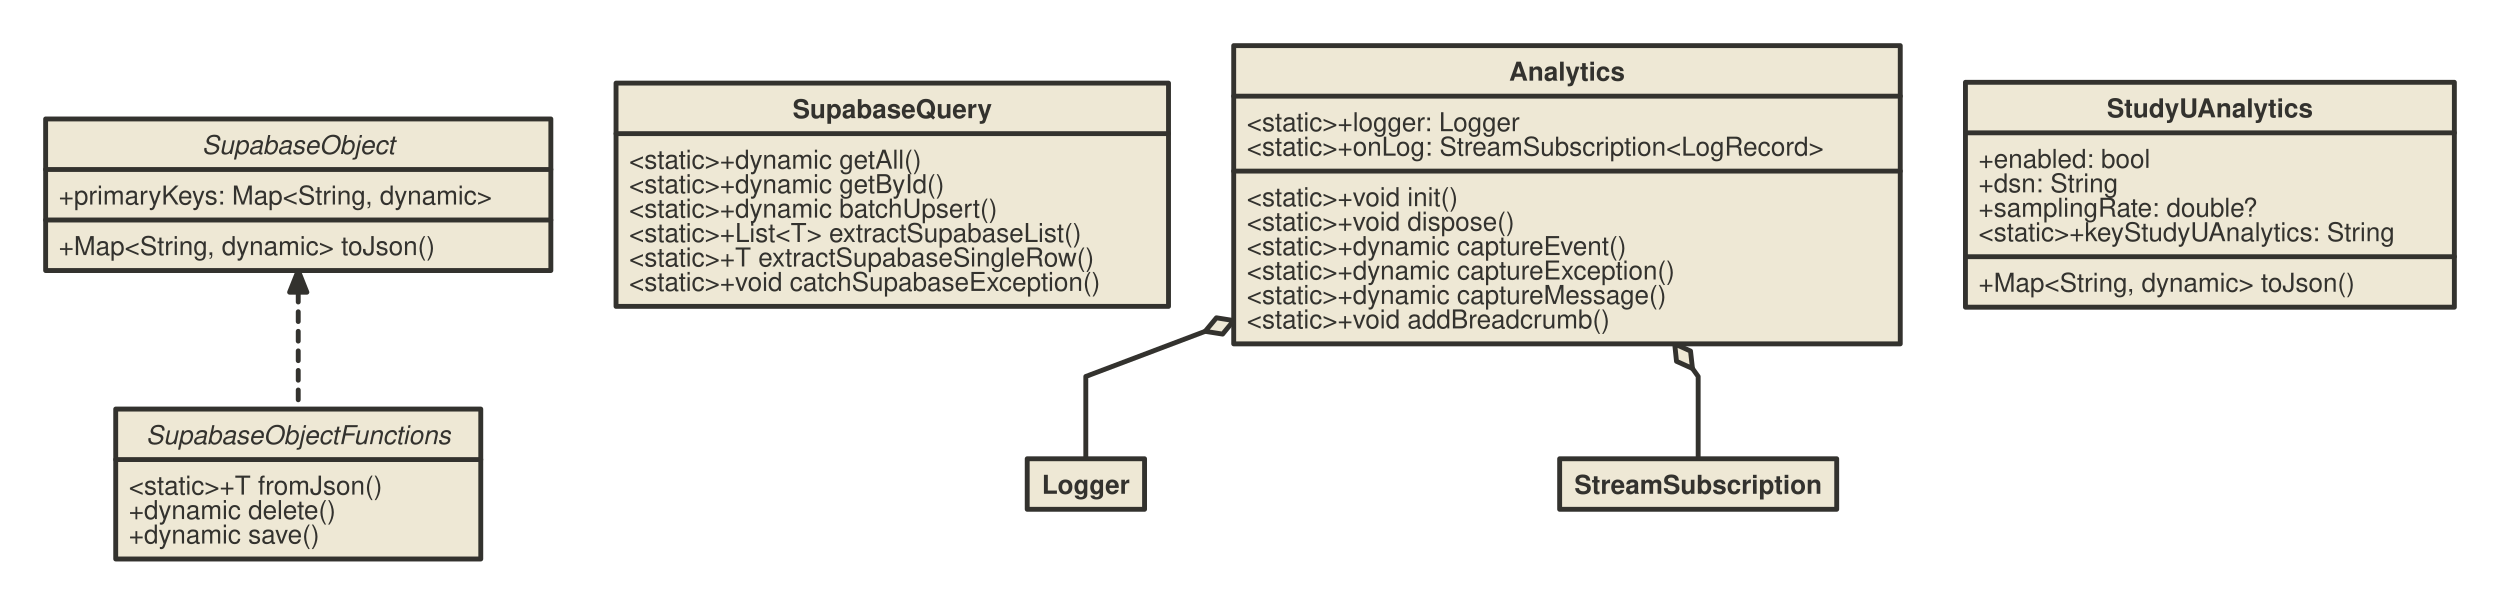
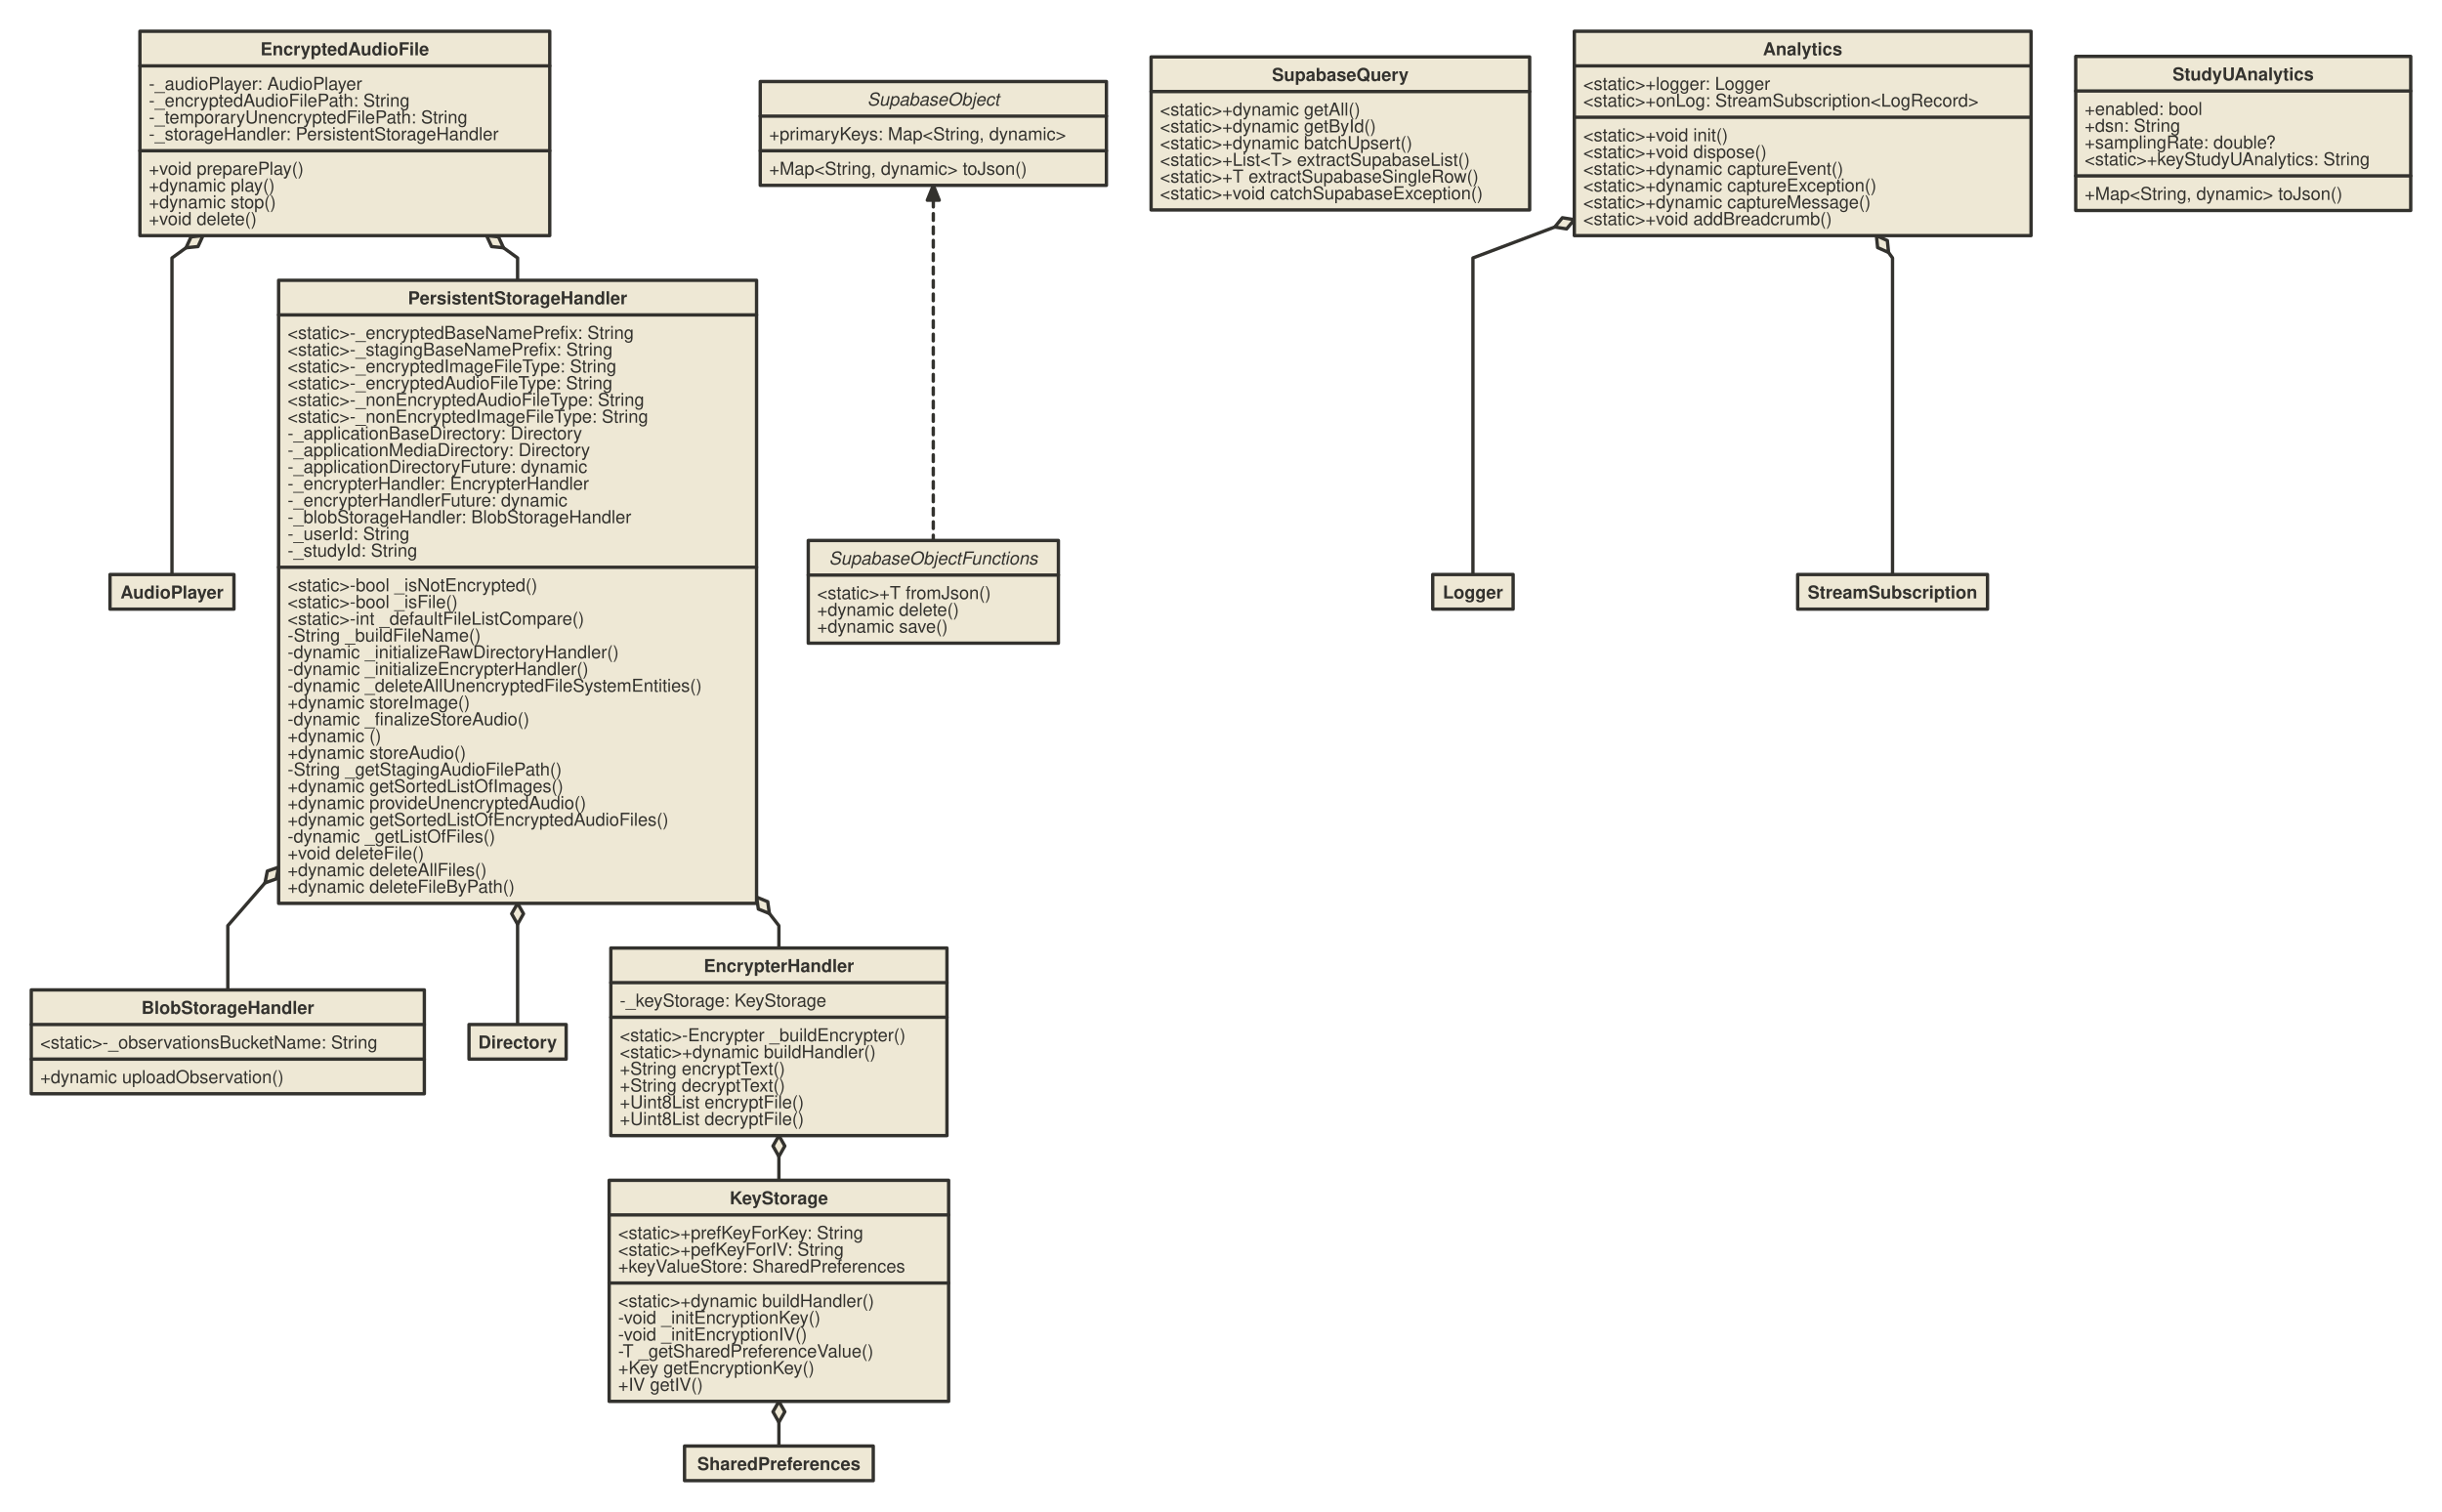
- <svg xmlns="http://www.w3.org/2000/svg" version="1.1" baseProfile="full" width="1534.0" height="371.0" viewbox="0 0 1534 371">
+ <svg xmlns="http://www.w3.org/2000/svg" version="1.1" baseProfile="full" width="2186.8" height="1354.0" viewbox="0 0 2186.75 1354">
  <g stroke-width="1.0" text-align="left" font="12pt Helvetica, Arial, sans-serif" font-size="12pt" font-family="Helvetica" font-weight="normal" font-style="normal">
    <g font-family="Helvetica" font-size="12pt" font-weight="bold" font-style="normal" stroke-width="3.0" stroke-linejoin="round" stroke-linecap="round" stroke="#33322E">
      <g stroke="transparent" fill="transparent">
-         <rect x="0.0" y="0.0" height="371.0" width="1534.0" stroke="none" />
+         <rect x="0.0" y="0.0" height="1354.0" width="2186.8" stroke="none" />
      </g>
      <g transform="translate(8, 8)" fill="#33322E">
        <g transform="translate(20, 20)" fill="#33322E" font-family="Helvetica" font-size="12pt" font-weight="normal" font-style="normal">
+           <path d="M138.6 193.9 L126 203 L126 486.5 L126.0 486.5 " fill="none" />
+           <g fill="#eee8d5">
+             <path d="M149.3 192.8 L138.6 193.9 L143.1 184.1 L153.8 183.0 Z" />
+           </g>
+           <path d="M422.9 193.9 L435.5 203 L435.5 223 L435.5 223.0 " fill="none" />
+           <g fill="#eee8d5">
+             <path d="M418.4 184.1 L422.9 193.9 L412.2 192.8 L407.7 183.0 Z" />
+           </g>
+           <path d="M435.5 799.7 L435.5 801 L435.5 889.5 L435.5 889.5 " fill="none" />
+           <g fill="#eee8d5">
+             <path d="M440.8 790.3 L435.5 799.7 L430.2 790.3 L435.5 781.0 Z" />
+           </g>
+           <path d="M661.0 790.1 L669.5 801 L669.5 821 L669.5 821.0 " fill="none" />
+           <g fill="#eee8d5">
+             <path d="M659.5 779.5 L661.0 790.1 L651.1 786.1 L649.5 775.4 Z" />
+           </g>
+           <path d="M209.3 762.7 L176 801 L176 858.5 L176.0 858.5 " fill="none" />
+           <g fill="#eee8d5">
+             <path d="M219.4 759.1 L209.3 762.7 L211.4 752.1 L221.5 748.6 Z" />
+           </g>
+           <path d="M669.5 1007.7 L669.5 1009 L669.5 1029 L669.5 1029.0 " fill="none" />
+           <g fill="#eee8d5">
+             <path d="M674.8 998.3 L669.5 1007.7 L664.2 998.3 L669.5 989.0 Z" />
+           </g>
+           <path d="M669.5 1245.7 L669.5 1247 L669.5 1267 L669.5 1267.0 " fill="none" />
+           <g fill="#eee8d5">
+             <path d="M674.8 1236.3 L669.5 1245.7 L664.2 1236.3 L669.5 1227.0 Z" />
+           </g>
          <g stroke-dasharray="6 6">
-             <path d="M155.0 151.3 L155 203 L155 223 L155.0 223.0 " fill="none" />
-           </g>
-           <path d="M160.3 151.3 L155.0 151.3 L149.7 151.3 L155.0 138.0 Z" />
-           <path d="M711.5 175.3 L638.25 203 L638.25 253.5 L638.3 253.5 " fill="none" />
-           <g fill="#eee8d5">
-             <path d="M722.2 177.0 L711.5 175.3 L718.4 167.0 L729.0 168.7 Z" />
-           </g>
-           <path d="M1010.5 198.1 L1014 203 L1014 253.5 L1014.0 253.5 " fill="none" />
-           <g fill="#eee8d5">
-             <path d="M1009.3 187.4 L1010.5 198.1 L1000.7 193.7 L999.6 183.0 Z" />
+             <path d="M807.8 151.3 L807.75 203 L807.75 456 L807.8 456.0 " fill="none" />
+           </g>
+           <path d="M813.1 151.3 L807.8 151.3 L802.4 151.3 L807.8 138.0 Z" />
+           <path d="M1364.3 175.3 L1291 203 L1291 486.5 L1291.0 486.5 " fill="none" />
+           <g fill="#eee8d5">
+             <path d="M1374.9 177.0 L1364.3 175.3 L1371.1 167.0 L1381.8 168.7 Z" />
+           </g>
+           <path d="M1663.2 198.1 L1666.75 203 L1666.75 486.5 L1666.8 486.5 " fill="none" />
+           <g fill="#eee8d5">
+             <path d="M1662.1 187.4 L1663.2 198.1 L1653.4 193.7 L1652.3 183.0 Z" />
+           </g>
+           <g data-name="EncryptedAudioFile">
+             <g fill="#eee8d5" stroke="#33322E" data-name="EncryptedAudioFile">
+               <rect x="97.3" y="0.0" height="183.0" width="367.0" data-name="EncryptedAudioFile" />
+               <path d="M97.3 31.0 L464.3 31.0" fill="none" data-name="EncryptedAudioFile" />
+               <path d="M97.3 107.0 L464.3 107.0" fill="none" data-name="EncryptedAudioFile" />
+             </g>
+             <g transform="translate(97.25, 0)" font-family="Helvetica" font-size="12pt" font-weight="bold" font-style="normal" data-name="EncryptedAudioFile">
+               <g transform="translate(8, 8)" fill="#33322E" text-align="center" data-name="EncryptedAudioFile">
+                 <text x="175.5" y="13.5" stroke="none" text-anchor="middle" data-name="EncryptedAudioFile">EncryptedAudioFile</text>
+               </g>
+             </g>
+             <g transform="translate(97.25, 31)" font-family="Helvetica" font-size="12pt" font-weight="normal" font-style="normal" data-name="EncryptedAudioFile">
+               <g transform="translate(8, 8)" fill="#33322E" text-align="left" data-name="EncryptedAudioFile">
+                 <text x="0.0" y="13.5" stroke="none" data-name="EncryptedAudioFile">-_audioPlayer: AudioPlayer</text>
+                 <text x="0.0" y="28.5" stroke="none" data-name="EncryptedAudioFile">-_encryptedAudioFilePath: String</text>
+                 <text x="0.0" y="43.5" stroke="none" data-name="EncryptedAudioFile">-_temporaryUnencryptedFilePath: String</text>
+                 <text x="0.0" y="58.5" stroke="none" data-name="EncryptedAudioFile">-_storageHandler: PersistentStorageHandler</text>
+               </g>
+             </g>
+             <g transform="translate(97.25, 107)" font-family="Helvetica" font-size="12pt" font-weight="normal" font-style="normal" data-name="EncryptedAudioFile">
+               <g transform="translate(8, 8)" fill="#33322E" text-align="left" data-name="EncryptedAudioFile">
+                 <text x="0.0" y="13.5" stroke="none" data-name="EncryptedAudioFile">+void preparePlay()</text>
+                 <text x="0.0" y="28.5" stroke="none" data-name="EncryptedAudioFile">+dynamic play()</text>
+                 <text x="0.0" y="43.5" stroke="none" data-name="EncryptedAudioFile">+dynamic stop()</text>
+                 <text x="0.0" y="58.5" stroke="none" data-name="EncryptedAudioFile">+void delete()</text>
+               </g>
+             </g>
+           </g>
+           <g data-name="AudioPlayer">
+             <g fill="#eee8d5" stroke="#33322E" data-name="AudioPlayer">
+               <rect x="70.5" y="486.5" height="31.0" width="111.0" data-name="AudioPlayer" />
+             </g>
+             <g transform="translate(70.5, 486.5)" font-family="Helvetica" font-size="12pt" font-weight="bold" font-style="normal" data-name="AudioPlayer">
+               <g transform="translate(8, 8)" fill="#33322E" text-align="center" data-name="AudioPlayer">
+                 <text x="47.5" y="13.5" stroke="none" text-anchor="middle" data-name="AudioPlayer">AudioPlayer</text>
+               </g>
+             </g>
+           </g>
+           <g data-name="PersistentStorageHandler">
+             <g fill="#eee8d5" stroke="#33322E" data-name="PersistentStorageHandler">
+               <rect x="221.5" y="223.0" height="558.0" width="428.0" data-name="PersistentStorageHandler" />
+               <path d="M221.5 254.0 L649.5 254.0" fill="none" data-name="PersistentStorageHandler" />
+               <path d="M221.5 480.0 L649.5 480.0" fill="none" data-name="PersistentStorageHandler" />
+             </g>
+             <g transform="translate(221.5, 223)" font-family="Helvetica" font-size="12pt" font-weight="bold" font-style="normal" data-name="PersistentStorageHandler">
+               <g transform="translate(8, 8)" fill="#33322E" text-align="center" data-name="PersistentStorageHandler">
+                 <text x="206.0" y="13.5" stroke="none" text-anchor="middle" data-name="PersistentStorageHandler">PersistentStorageHandler</text>
+               </g>
+             </g>
+             <g transform="translate(221.5, 254)" font-family="Helvetica" font-size="12pt" font-weight="normal" font-style="normal" data-name="PersistentStorageHandler">
+               <g transform="translate(8, 8)" fill="#33322E" text-align="left" data-name="PersistentStorageHandler">
+                 <text x="0.0" y="13.5" stroke="none" data-name="PersistentStorageHandler">&lt;static&gt;-_encryptedBaseNamePrefix: String</text>
+                 <text x="0.0" y="28.5" stroke="none" data-name="PersistentStorageHandler">&lt;static&gt;-_stagingBaseNamePrefix: String</text>
+                 <text x="0.0" y="43.5" stroke="none" data-name="PersistentStorageHandler">&lt;static&gt;-_encryptedImageFileType: String</text>
+                 <text x="0.0" y="58.5" stroke="none" data-name="PersistentStorageHandler">&lt;static&gt;-_encryptedAudioFileType: String</text>
+                 <text x="0.0" y="73.5" stroke="none" data-name="PersistentStorageHandler">&lt;static&gt;-_nonEncryptedAudioFileType: String</text>
+                 <text x="0.0" y="88.5" stroke="none" data-name="PersistentStorageHandler">&lt;static&gt;-_nonEncryptedImageFileType: String</text>
+                 <text x="0.0" y="103.5" stroke="none" data-name="PersistentStorageHandler">-_applicationBaseDirectory: Directory</text>
+                 <text x="0.0" y="118.5" stroke="none" data-name="PersistentStorageHandler">-_applicationMediaDirectory: Directory</text>
+                 <text x="0.0" y="133.5" stroke="none" data-name="PersistentStorageHandler">-_applicationDirectoryFuture: dynamic</text>
+                 <text x="0.0" y="148.5" stroke="none" data-name="PersistentStorageHandler">-_encrypterHandler: EncrypterHandler</text>
+                 <text x="0.0" y="163.5" stroke="none" data-name="PersistentStorageHandler">-_encrypterHandlerFuture: dynamic</text>
+                 <text x="0.0" y="178.5" stroke="none" data-name="PersistentStorageHandler">-_blobStorageHandler: BlobStorageHandler</text>
+                 <text x="0.0" y="193.5" stroke="none" data-name="PersistentStorageHandler">-_userId: String</text>
+                 <text x="0.0" y="208.5" stroke="none" data-name="PersistentStorageHandler">-_studyId: String</text>
+               </g>
+             </g>
+             <g transform="translate(221.5, 480)" font-family="Helvetica" font-size="12pt" font-weight="normal" font-style="normal" data-name="PersistentStorageHandler">
+               <g transform="translate(8, 8)" fill="#33322E" text-align="left" data-name="PersistentStorageHandler">
+                 <text x="0.0" y="13.5" stroke="none" data-name="PersistentStorageHandler">&lt;static&gt;-bool _isNotEncrypted()</text>
+                 <text x="0.0" y="28.5" stroke="none" data-name="PersistentStorageHandler">&lt;static&gt;-bool _isFile()</text>
+                 <text x="0.0" y="43.5" stroke="none" data-name="PersistentStorageHandler">&lt;static&gt;-int _defaultFileListCompare()</text>
+                 <text x="0.0" y="58.5" stroke="none" data-name="PersistentStorageHandler">-String _buildFileName()</text>
+                 <text x="0.0" y="73.5" stroke="none" data-name="PersistentStorageHandler">-dynamic _initializeRawDirectoryHandler()</text>
+                 <text x="0.0" y="88.5" stroke="none" data-name="PersistentStorageHandler">-dynamic _initializeEncrypterHandler()</text>
+                 <text x="0.0" y="103.5" stroke="none" data-name="PersistentStorageHandler">-dynamic _deleteAllUnencryptedFileSystemEntities()</text>
+                 <text x="0.0" y="118.5" stroke="none" data-name="PersistentStorageHandler">+dynamic storeImage()</text>
+                 <text x="0.0" y="133.5" stroke="none" data-name="PersistentStorageHandler">-dynamic _finalizeStoreAudio()</text>
+                 <text x="0.0" y="148.5" stroke="none" data-name="PersistentStorageHandler">+dynamic ()</text>
+                 <text x="0.0" y="163.5" stroke="none" data-name="PersistentStorageHandler">+dynamic storeAudio()</text>
+                 <text x="0.0" y="178.5" stroke="none" data-name="PersistentStorageHandler">-String _getStagingAudioFilePath()</text>
+                 <text x="0.0" y="193.5" stroke="none" data-name="PersistentStorageHandler">+dynamic getSortedListOfImages()</text>
+                 <text x="0.0" y="208.5" stroke="none" data-name="PersistentStorageHandler">+dynamic provideUnencryptedAudio()</text>
+                 <text x="0.0" y="223.5" stroke="none" data-name="PersistentStorageHandler">+dynamic getSortedListOfEncryptedAudioFiles()</text>
+                 <text x="0.0" y="238.5" stroke="none" data-name="PersistentStorageHandler">-dynamic _getListOfFiles()</text>
+                 <text x="0.0" y="253.5" stroke="none" data-name="PersistentStorageHandler">+void deleteFile()</text>
+                 <text x="0.0" y="268.5" stroke="none" data-name="PersistentStorageHandler">+dynamic deleteAllFiles()</text>
+                 <text x="0.0" y="283.5" stroke="none" data-name="PersistentStorageHandler">+dynamic deleteFileByPath()</text>
+               </g>
+             </g>
+           </g>
+           <g data-name="BlobStorageHandler">
+             <g fill="#eee8d5" stroke="#33322E" data-name="BlobStorageHandler">
+               <rect x="0.0" y="858.5" height="93.0" width="352.0" data-name="BlobStorageHandler" />
+               <path d="M0.0 889.5 L352.0 889.5" fill="none" data-name="BlobStorageHandler" />
+               <path d="M0.0 920.5 L352.0 920.5" fill="none" data-name="BlobStorageHandler" />
+             </g>
+             <g transform="translate(0, 858.5)" font-family="Helvetica" font-size="12pt" font-weight="bold" font-style="normal" data-name="BlobStorageHandler">
+               <g transform="translate(8, 8)" fill="#33322E" text-align="center" data-name="BlobStorageHandler">
+                 <text x="168.0" y="13.5" stroke="none" text-anchor="middle" data-name="BlobStorageHandler">BlobStorageHandler</text>
+               </g>
+             </g>
+             <g transform="translate(0, 889.5)" font-family="Helvetica" font-size="12pt" font-weight="normal" font-style="normal" data-name="BlobStorageHandler">
+               <g transform="translate(8, 8)" fill="#33322E" text-align="left" data-name="BlobStorageHandler">
+                 <text x="0.0" y="13.5" stroke="none" data-name="BlobStorageHandler">&lt;static&gt;-_observationsBucketName: String</text>
+               </g>
+             </g>
+             <g transform="translate(0, 920.5)" font-family="Helvetica" font-size="12pt" font-weight="normal" font-style="normal" data-name="BlobStorageHandler">
+               <g transform="translate(8, 8)" fill="#33322E" text-align="left" data-name="BlobStorageHandler">
+                 <text x="0.0" y="13.5" stroke="none" data-name="BlobStorageHandler">+dynamic uploadObservation()</text>
+               </g>
+             </g>
+           </g>
+           <g data-name="Directory">
+             <g fill="#eee8d5" stroke="#33322E" data-name="Directory">
+               <rect x="392.0" y="889.5" height="31.0" width="87.0" data-name="Directory" />
+             </g>
+             <g transform="translate(392, 889.5)" font-family="Helvetica" font-size="12pt" font-weight="bold" font-style="normal" data-name="Directory">
+               <g transform="translate(8, 8)" fill="#33322E" text-align="center" data-name="Directory">
+                 <text x="35.5" y="13.5" stroke="none" text-anchor="middle" data-name="Directory">Directory</text>
+               </g>
+             </g>
+           </g>
+           <g data-name="EncrypterHandler">
+             <g fill="#eee8d5" stroke="#33322E" data-name="EncrypterHandler">
+               <rect x="519.0" y="821.0" height="168.0" width="301.0" data-name="EncrypterHandler" />
+               <path d="M519.0 852.0 L820.0 852.0" fill="none" data-name="EncrypterHandler" />
+               <path d="M519.0 883.0 L820.0 883.0" fill="none" data-name="EncrypterHandler" />
+             </g>
+             <g transform="translate(519, 821)" font-family="Helvetica" font-size="12pt" font-weight="bold" font-style="normal" data-name="EncrypterHandler">
+               <g transform="translate(8, 8)" fill="#33322E" text-align="center" data-name="EncrypterHandler">
+                 <text x="142.5" y="13.5" stroke="none" text-anchor="middle" data-name="EncrypterHandler">EncrypterHandler</text>
+               </g>
+             </g>
+             <g transform="translate(519, 852)" font-family="Helvetica" font-size="12pt" font-weight="normal" font-style="normal" data-name="EncrypterHandler">
+               <g transform="translate(8, 8)" fill="#33322E" text-align="left" data-name="EncrypterHandler">
+                 <text x="0.0" y="13.5" stroke="none" data-name="EncrypterHandler">-_keyStorage: KeyStorage</text>
+               </g>
+             </g>
+             <g transform="translate(519, 883)" font-family="Helvetica" font-size="12pt" font-weight="normal" font-style="normal" data-name="EncrypterHandler">
+               <g transform="translate(8, 8)" fill="#33322E" text-align="left" data-name="EncrypterHandler">
+                 <text x="0.0" y="13.5" stroke="none" data-name="EncrypterHandler">&lt;static&gt;-Encrypter _buildEncrypter()</text>
+                 <text x="0.0" y="28.5" stroke="none" data-name="EncrypterHandler">&lt;static&gt;+dynamic buildHandler()</text>
+                 <text x="0.0" y="43.5" stroke="none" data-name="EncrypterHandler">+String encryptText()</text>
+                 <text x="0.0" y="58.5" stroke="none" data-name="EncrypterHandler">+String decryptText()</text>
+                 <text x="0.0" y="73.5" stroke="none" data-name="EncrypterHandler">+Uint8List encryptFile()</text>
+                 <text x="0.0" y="88.5" stroke="none" data-name="EncrypterHandler">+Uint8List decryptFile()</text>
+               </g>
+             </g>
+           </g>
+           <g data-name="KeyStorage">
+             <g fill="#eee8d5" stroke="#33322E" data-name="KeyStorage">
+               <rect x="517.5" y="1029.0" height="198.0" width="304.0" data-name="KeyStorage" />
+               <path d="M517.5 1060.0 L821.5 1060.0" fill="none" data-name="KeyStorage" />
+               <path d="M517.5 1121.0 L821.5 1121.0" fill="none" data-name="KeyStorage" />
+             </g>
+             <g transform="translate(517.5, 1029)" font-family="Helvetica" font-size="12pt" font-weight="bold" font-style="normal" data-name="KeyStorage">
+               <g transform="translate(8, 8)" fill="#33322E" text-align="center" data-name="KeyStorage">
+                 <text x="144.0" y="13.5" stroke="none" text-anchor="middle" data-name="KeyStorage">KeyStorage</text>
+               </g>
+             </g>
+             <g transform="translate(517.5, 1060)" font-family="Helvetica" font-size="12pt" font-weight="normal" font-style="normal" data-name="KeyStorage">
+               <g transform="translate(8, 8)" fill="#33322E" text-align="left" data-name="KeyStorage">
+                 <text x="0.0" y="13.5" stroke="none" data-name="KeyStorage">&lt;static&gt;+prefKeyForKey: String</text>
+                 <text x="0.0" y="28.5" stroke="none" data-name="KeyStorage">&lt;static&gt;+pefKeyForIV: String</text>
+                 <text x="0.0" y="43.5" stroke="none" data-name="KeyStorage">+keyValueStore: SharedPreferences</text>
+               </g>
+             </g>
+             <g transform="translate(517.5, 1121)" font-family="Helvetica" font-size="12pt" font-weight="normal" font-style="normal" data-name="KeyStorage">
+               <g transform="translate(8, 8)" fill="#33322E" text-align="left" data-name="KeyStorage">
+                 <text x="0.0" y="13.5" stroke="none" data-name="KeyStorage">&lt;static&gt;+dynamic buildHandler()</text>
+                 <text x="0.0" y="28.5" stroke="none" data-name="KeyStorage">-void _initEncryptionKey()</text>
+                 <text x="0.0" y="43.5" stroke="none" data-name="KeyStorage">-void _initEncryptionIV()</text>
+                 <text x="0.0" y="58.5" stroke="none" data-name="KeyStorage">-T _getSharedPreferenceValue()</text>
+                 <text x="0.0" y="73.5" stroke="none" data-name="KeyStorage">+Key getEncryptionKey()</text>
+                 <text x="0.0" y="88.5" stroke="none" data-name="KeyStorage">+IV getIV()</text>
+               </g>
+             </g>
+           </g>
+           <g data-name="SharedPreferences">
+             <g fill="#eee8d5" stroke="#33322E" data-name="SharedPreferences">
+               <rect x="585.0" y="1267.0" height="31.0" width="169.0" data-name="SharedPreferences" />
+             </g>
+             <g transform="translate(585, 1267)" font-family="Helvetica" font-size="12pt" font-weight="bold" font-style="normal" data-name="SharedPreferences">
+               <g transform="translate(8, 8)" fill="#33322E" text-align="center" data-name="SharedPreferences">
+                 <text x="76.5" y="13.5" stroke="none" text-anchor="middle" data-name="SharedPreferences">SharedPreferences</text>
+               </g>
+             </g>
          </g>
          <g data-name="SupabaseObject">
            <g fill="#eee8d5" stroke="#33322E" data-name="SupabaseObject">
-               <rect x="0.0" y="45.0" height="93.0" width="310.0" data-name="SupabaseObject" />
-               <path d="M0.0 76.0 L310.0 76.0" fill="none" data-name="SupabaseObject" />
-               <path d="M0.0 107.0 L310.0 107.0" fill="none" data-name="SupabaseObject" />
-             </g>
-             <g transform="translate(0, 45)" font-family="Helvetica" font-size="12pt" font-weight="normal" font-style="italic" data-name="SupabaseObject">
+               <rect x="652.8" y="45.0" height="93.0" width="310.0" data-name="SupabaseObject" />
+               <path d="M652.8 76.0 L962.8 76.0" fill="none" data-name="SupabaseObject" />
+               <path d="M652.8 107.0 L962.8 107.0" fill="none" data-name="SupabaseObject" />
+             </g>
+             <g transform="translate(652.75, 45)" font-family="Helvetica" font-size="12pt" font-weight="normal" font-style="italic" data-name="SupabaseObject">
              <g transform="translate(8, 8)" fill="#33322E" text-align="center" data-name="SupabaseObject">
                <text x="147.0" y="13.5" stroke="none" text-anchor="middle" data-name="SupabaseObject">SupabaseObject</text>
              </g>
            </g>
-             <g transform="translate(0, 76)" font-family="Helvetica" font-size="12pt" font-weight="normal" font-style="normal" data-name="SupabaseObject">
+             <g transform="translate(652.75, 76)" font-family="Helvetica" font-size="12pt" font-weight="normal" font-style="normal" data-name="SupabaseObject">
              <g transform="translate(8, 8)" fill="#33322E" text-align="left" data-name="SupabaseObject">
                <text x="0.0" y="13.5" stroke="none" data-name="SupabaseObject">+primaryKeys: Map&lt;String, dynamic&gt;</text>
              </g>
            </g>
-             <g transform="translate(0, 107)" font-family="Helvetica" font-size="12pt" font-weight="normal" font-style="normal" data-name="SupabaseObject">
+             <g transform="translate(652.75, 107)" font-family="Helvetica" font-size="12pt" font-weight="normal" font-style="normal" data-name="SupabaseObject">
              <g transform="translate(8, 8)" fill="#33322E" text-align="left" data-name="SupabaseObject">
                <text x="0.0" y="13.5" stroke="none" data-name="SupabaseObject">+Map&lt;String, dynamic&gt; toJson()</text>
              </g>
            </g>
          </g>
          <g data-name="SupabaseObjectFunctions">
            <g fill="#eee8d5" stroke="#33322E" data-name="SupabaseObjectFunctions">
-               <rect x="43.0" y="223.0" height="92.0" width="224.0" data-name="SupabaseObjectFunctions" />
-               <path d="M43.0 254.0 L267.0 254.0" fill="none" data-name="SupabaseObjectFunctions" />
-             </g>
-             <g transform="translate(43, 223)" font-family="Helvetica" font-size="12pt" font-weight="normal" font-style="italic" data-name="SupabaseObjectFunctions">
+               <rect x="695.8" y="456.0" height="92.0" width="224.0" data-name="SupabaseObjectFunctions" />
+               <path d="M695.8 487.0 L919.8 487.0" fill="none" data-name="SupabaseObjectFunctions" />
+             </g>
+             <g transform="translate(695.75, 456)" font-family="Helvetica" font-size="12pt" font-weight="normal" font-style="italic" data-name="SupabaseObjectFunctions">
              <g transform="translate(8, 8)" fill="#33322E" text-align="center" data-name="SupabaseObjectFunctions">
                <text x="104.0" y="13.5" stroke="none" text-anchor="middle" data-name="SupabaseObjectFunctions">SupabaseObjectFunctions</text>
              </g>
            </g>
-             <g transform="translate(43, 254)" font-family="Helvetica" font-size="12pt" font-weight="normal" font-style="normal" data-name="SupabaseObjectFunctions">
+             <g transform="translate(695.75, 487)" font-family="Helvetica" font-size="12pt" font-weight="normal" font-style="normal" data-name="SupabaseObjectFunctions">
              <g transform="translate(8, 8)" fill="#33322E" text-align="left" data-name="SupabaseObjectFunctions">
                <text x="0.0" y="13.5" stroke="none" data-name="SupabaseObjectFunctions">&lt;static&gt;+T fromJson()</text>
                <text x="0.0" y="28.5" stroke="none" data-name="SupabaseObjectFunctions">+dynamic delete()</text>
                <text x="0.0" y="43.5" stroke="none" data-name="SupabaseObjectFunctions">+dynamic save()</text>
              </g>
            </g>
          </g>
          <g data-name="SupabaseQuery">
            <g fill="#eee8d5" stroke="#33322E" data-name="SupabaseQuery">
-               <rect x="350.0" y="23.0" height="137.0" width="339.0" data-name="SupabaseQuery" />
-               <path d="M350.0 54.0 L689.0 54.0" fill="none" data-name="SupabaseQuery" />
-             </g>
-             <g transform="translate(350, 23)" font-family="Helvetica" font-size="12pt" font-weight="bold" font-style="normal" data-name="SupabaseQuery">
+               <rect x="1002.8" y="23.0" height="137.0" width="339.0" data-name="SupabaseQuery" />
+               <path d="M1002.8 54.0 L1341.8 54.0" fill="none" data-name="SupabaseQuery" />
+             </g>
+             <g transform="translate(1002.75, 23)" font-family="Helvetica" font-size="12pt" font-weight="bold" font-style="normal" data-name="SupabaseQuery">
              <g transform="translate(8, 8)" fill="#33322E" text-align="center" data-name="SupabaseQuery">
                <text x="161.5" y="13.5" stroke="none" text-anchor="middle" data-name="SupabaseQuery">SupabaseQuery</text>
              </g>
            </g>
-             <g transform="translate(350, 54)" font-family="Helvetica" font-size="12pt" font-weight="normal" font-style="normal" data-name="SupabaseQuery">
+             <g transform="translate(1002.75, 54)" font-family="Helvetica" font-size="12pt" font-weight="normal" font-style="normal" data-name="SupabaseQuery">
              <g transform="translate(8, 8)" fill="#33322E" text-align="left" data-name="SupabaseQuery">
                <text x="0.0" y="13.5" stroke="none" data-name="SupabaseQuery">&lt;static&gt;+dynamic getAll()</text>
                <text x="0.0" y="28.5" stroke="none" data-name="SupabaseQuery">&lt;static&gt;+dynamic getById()</text>
                <text x="0.0" y="43.5" stroke="none" data-name="SupabaseQuery">&lt;static&gt;+dynamic batchUpsert()</text>
                <text x="0.0" y="58.5" stroke="none" data-name="SupabaseQuery">&lt;static&gt;+List&lt;T&gt; extractSupabaseList()</text>
                <text x="0.0" y="73.5" stroke="none" data-name="SupabaseQuery">&lt;static&gt;+T extractSupabaseSingleRow()</text>
                <text x="0.0" y="88.5" stroke="none" data-name="SupabaseQuery">&lt;static&gt;+void catchSupabaseException()</text>
              </g>
            </g>
          </g>
          <g data-name="Analytics">
            <g fill="#eee8d5" stroke="#33322E" data-name="Analytics">
-               <rect x="729.0" y="0.0" height="183.0" width="409.0" data-name="Analytics" />
-               <path d="M729.0 31.0 L1138.0 31.0" fill="none" data-name="Analytics" />
-               <path d="M729.0 77.0 L1138.0 77.0" fill="none" data-name="Analytics" />
-             </g>
-             <g transform="translate(729, 0)" font-family="Helvetica" font-size="12pt" font-weight="bold" font-style="normal" data-name="Analytics">
+               <rect x="1381.8" y="0.0" height="183.0" width="409.0" data-name="Analytics" />
+               <path d="M1381.8 31.0 L1790.8 31.0" fill="none" data-name="Analytics" />
+               <path d="M1381.8 77.0 L1790.8 77.0" fill="none" data-name="Analytics" />
+             </g>
+             <g transform="translate(1381.75, 0)" font-family="Helvetica" font-size="12pt" font-weight="bold" font-style="normal" data-name="Analytics">
              <g transform="translate(8, 8)" fill="#33322E" text-align="center" data-name="Analytics">
                <text x="196.5" y="13.5" stroke="none" text-anchor="middle" data-name="Analytics">Analytics</text>
              </g>
            </g>
-             <g transform="translate(729, 31)" font-family="Helvetica" font-size="12pt" font-weight="normal" font-style="normal" data-name="Analytics">
+             <g transform="translate(1381.75, 31)" font-family="Helvetica" font-size="12pt" font-weight="normal" font-style="normal" data-name="Analytics">
              <g transform="translate(8, 8)" fill="#33322E" text-align="left" data-name="Analytics">
                <text x="0.0" y="13.5" stroke="none" data-name="Analytics">&lt;static&gt;+logger: Logger</text>
                <text x="0.0" y="28.5" stroke="none" data-name="Analytics">&lt;static&gt;+onLog: StreamSubscription&lt;LogRecord&gt;</text>
              </g>
            </g>
-             <g transform="translate(729, 77)" font-family="Helvetica" font-size="12pt" font-weight="normal" font-style="normal" data-name="Analytics">
+             <g transform="translate(1381.75, 77)" font-family="Helvetica" font-size="12pt" font-weight="normal" font-style="normal" data-name="Analytics">
              <g transform="translate(8, 8)" fill="#33322E" text-align="left" data-name="Analytics">
                <text x="0.0" y="13.5" stroke="none" data-name="Analytics">&lt;static&gt;+void init()</text>
                <text x="0.0" y="28.5" stroke="none" data-name="Analytics">&lt;static&gt;+void dispose()</text>
                <text x="0.0" y="43.5" stroke="none" data-name="Analytics">&lt;static&gt;+dynamic captureEvent()</text>
                <text x="0.0" y="58.5" stroke="none" data-name="Analytics">&lt;static&gt;+dynamic captureException()</text>
                <text x="0.0" y="73.5" stroke="none" data-name="Analytics">&lt;static&gt;+dynamic captureMessage()</text>
                <text x="0.0" y="88.5" stroke="none" data-name="Analytics">&lt;static&gt;+void addBreadcrumb()</text>
              </g>
            </g>
          </g>
          <g data-name="Logger">
            <g fill="#eee8d5" stroke="#33322E" data-name="Logger">
-               <rect x="602.3" y="253.5" height="31.0" width="72.0" data-name="Logger" />
-             </g>
-             <g transform="translate(602.25, 253.5)" font-family="Helvetica" font-size="12pt" font-weight="bold" font-style="normal" data-name="Logger">
+               <rect x="1255.0" y="486.5" height="31.0" width="72.0" data-name="Logger" />
+             </g>
+             <g transform="translate(1255, 486.5)" font-family="Helvetica" font-size="12pt" font-weight="bold" font-style="normal" data-name="Logger">
              <g transform="translate(8, 8)" fill="#33322E" text-align="center" data-name="Logger">
                <text x="28.0" y="13.5" stroke="none" text-anchor="middle" data-name="Logger">Logger</text>
              </g>
            </g>
          </g>
          <g data-name="StreamSubscription">
            <g fill="#eee8d5" stroke="#33322E" data-name="StreamSubscription">
-               <rect x="929.0" y="253.5" height="31.0" width="170.0" data-name="StreamSubscription" />
-             </g>
-             <g transform="translate(929, 253.5)" font-family="Helvetica" font-size="12pt" font-weight="bold" font-style="normal" data-name="StreamSubscription">
+               <rect x="1581.8" y="486.5" height="31.0" width="170.0" data-name="StreamSubscription" />
+             </g>
+             <g transform="translate(1581.75, 486.5)" font-family="Helvetica" font-size="12pt" font-weight="bold" font-style="normal" data-name="StreamSubscription">
              <g transform="translate(8, 8)" fill="#33322E" text-align="center" data-name="StreamSubscription">
                <text x="77.0" y="13.5" stroke="none" text-anchor="middle" data-name="StreamSubscription">StreamSubscription</text>
              </g>
            </g>
          </g>
          <g data-name="StudyUAnalytics">
            <g fill="#eee8d5" stroke="#33322E" data-name="StudyUAnalytics">
-               <rect x="1178.0" y="22.5" height="138.0" width="300.0" data-name="StudyUAnalytics" />
-               <path d="M1178.0 53.5 L1478.0 53.5" fill="none" data-name="StudyUAnalytics" />
-               <path d="M1178.0 129.5 L1478.0 129.5" fill="none" data-name="StudyUAnalytics" />
-             </g>
-             <g transform="translate(1178, 22.5)" font-family="Helvetica" font-size="12pt" font-weight="bold" font-style="normal" data-name="StudyUAnalytics">
+               <rect x="1830.8" y="22.5" height="138.0" width="300.0" data-name="StudyUAnalytics" />
+               <path d="M1830.8 53.5 L2130.8 53.5" fill="none" data-name="StudyUAnalytics" />
+               <path d="M1830.8 129.5 L2130.8 129.5" fill="none" data-name="StudyUAnalytics" />
+             </g>
+             <g transform="translate(1830.75, 22.5)" font-family="Helvetica" font-size="12pt" font-weight="bold" font-style="normal" data-name="StudyUAnalytics">
              <g transform="translate(8, 8)" fill="#33322E" text-align="center" data-name="StudyUAnalytics">
                <text x="142.0" y="13.5" stroke="none" text-anchor="middle" data-name="StudyUAnalytics">StudyUAnalytics</text>
              </g>
            </g>
-             <g transform="translate(1178, 53.5)" font-family="Helvetica" font-size="12pt" font-weight="normal" font-style="normal" data-name="StudyUAnalytics">
+             <g transform="translate(1830.75, 53.5)" font-family="Helvetica" font-size="12pt" font-weight="normal" font-style="normal" data-name="StudyUAnalytics">
              <g transform="translate(8, 8)" fill="#33322E" text-align="left" data-name="StudyUAnalytics">
                <text x="0.0" y="13.5" stroke="none" data-name="StudyUAnalytics">+enabled: bool</text>
                <text x="0.0" y="28.5" stroke="none" data-name="StudyUAnalytics">+dsn: String</text>
                <text x="0.0" y="43.5" stroke="none" data-name="StudyUAnalytics">+samplingRate: double?</text>
                <text x="0.0" y="58.5" stroke="none" data-name="StudyUAnalytics">&lt;static&gt;+keyStudyUAnalytics: String</text>
              </g>
            </g>
-             <g transform="translate(1178, 129.5)" font-family="Helvetica" font-size="12pt" font-weight="normal" font-style="normal" data-name="StudyUAnalytics">
+             <g transform="translate(1830.75, 129.5)" font-family="Helvetica" font-size="12pt" font-weight="normal" font-style="normal" data-name="StudyUAnalytics">
              <g transform="translate(8, 8)" fill="#33322E" text-align="left" data-name="StudyUAnalytics">
                <text x="0.0" y="13.5" stroke="none" data-name="StudyUAnalytics">+Map&lt;String, dynamic&gt; toJson()</text>
              </g>
            </g>
          </g>
        </g>
      </g>
    </g>
  </g>
</svg>
